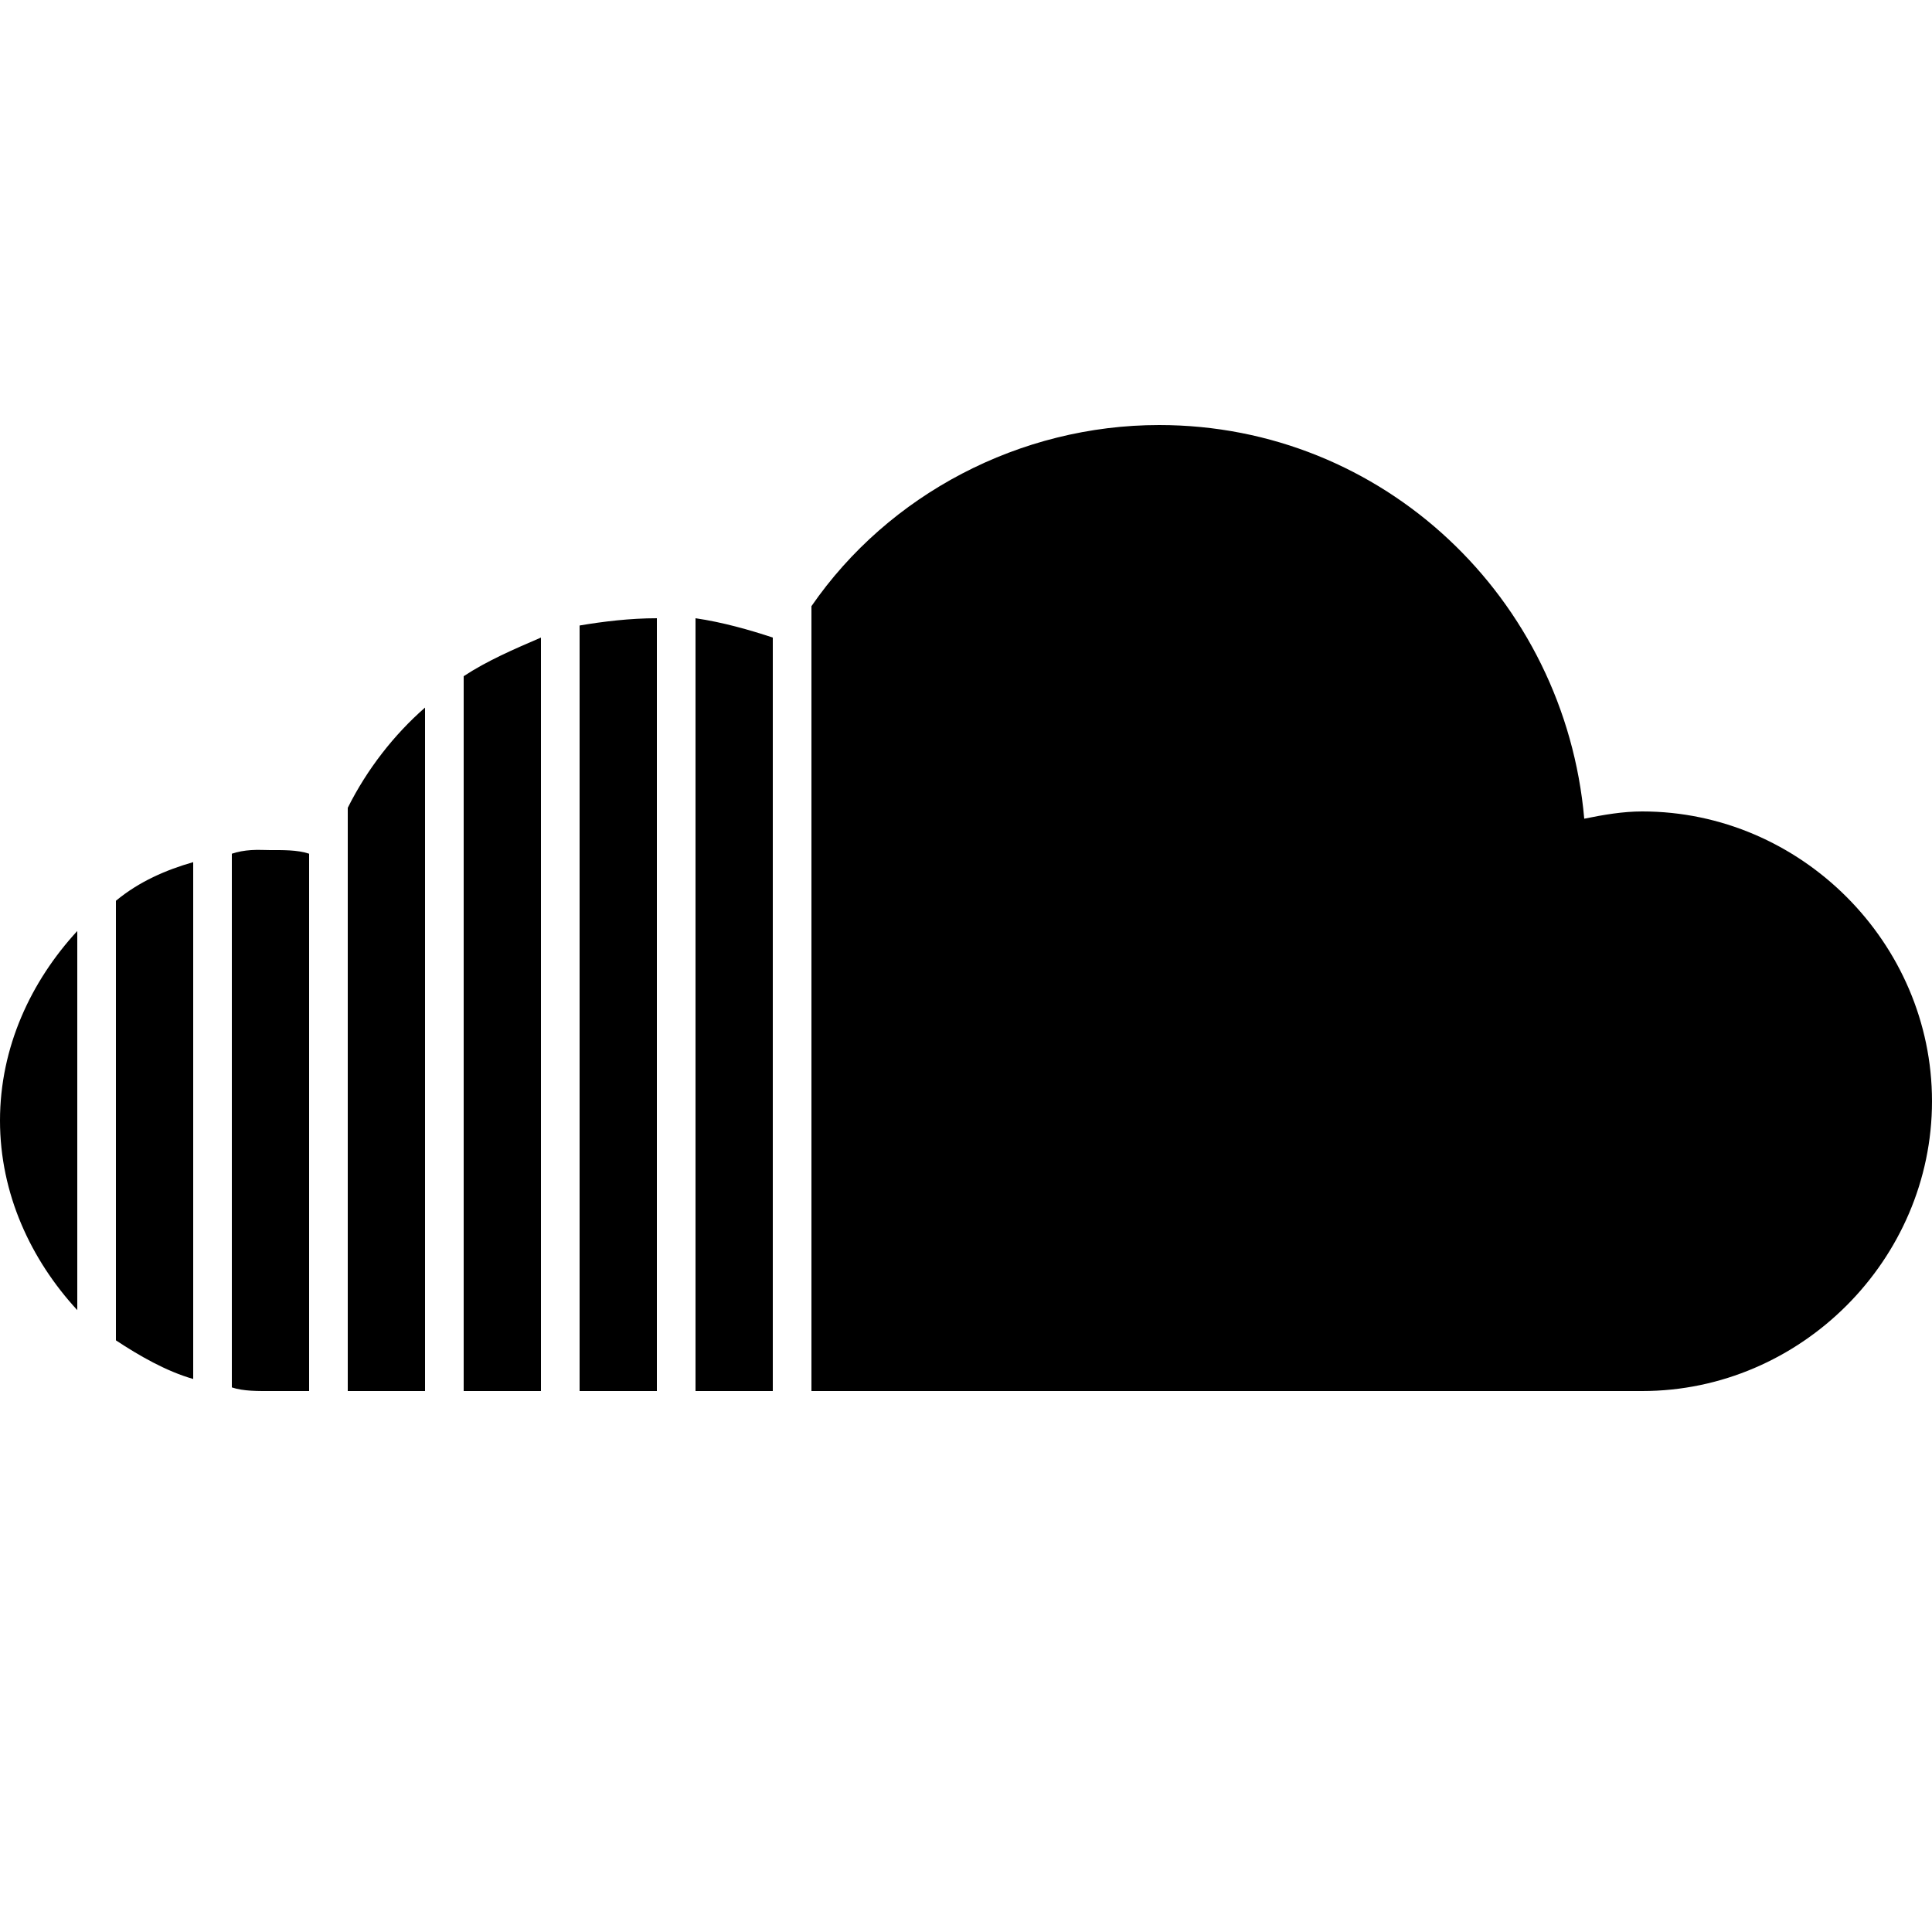
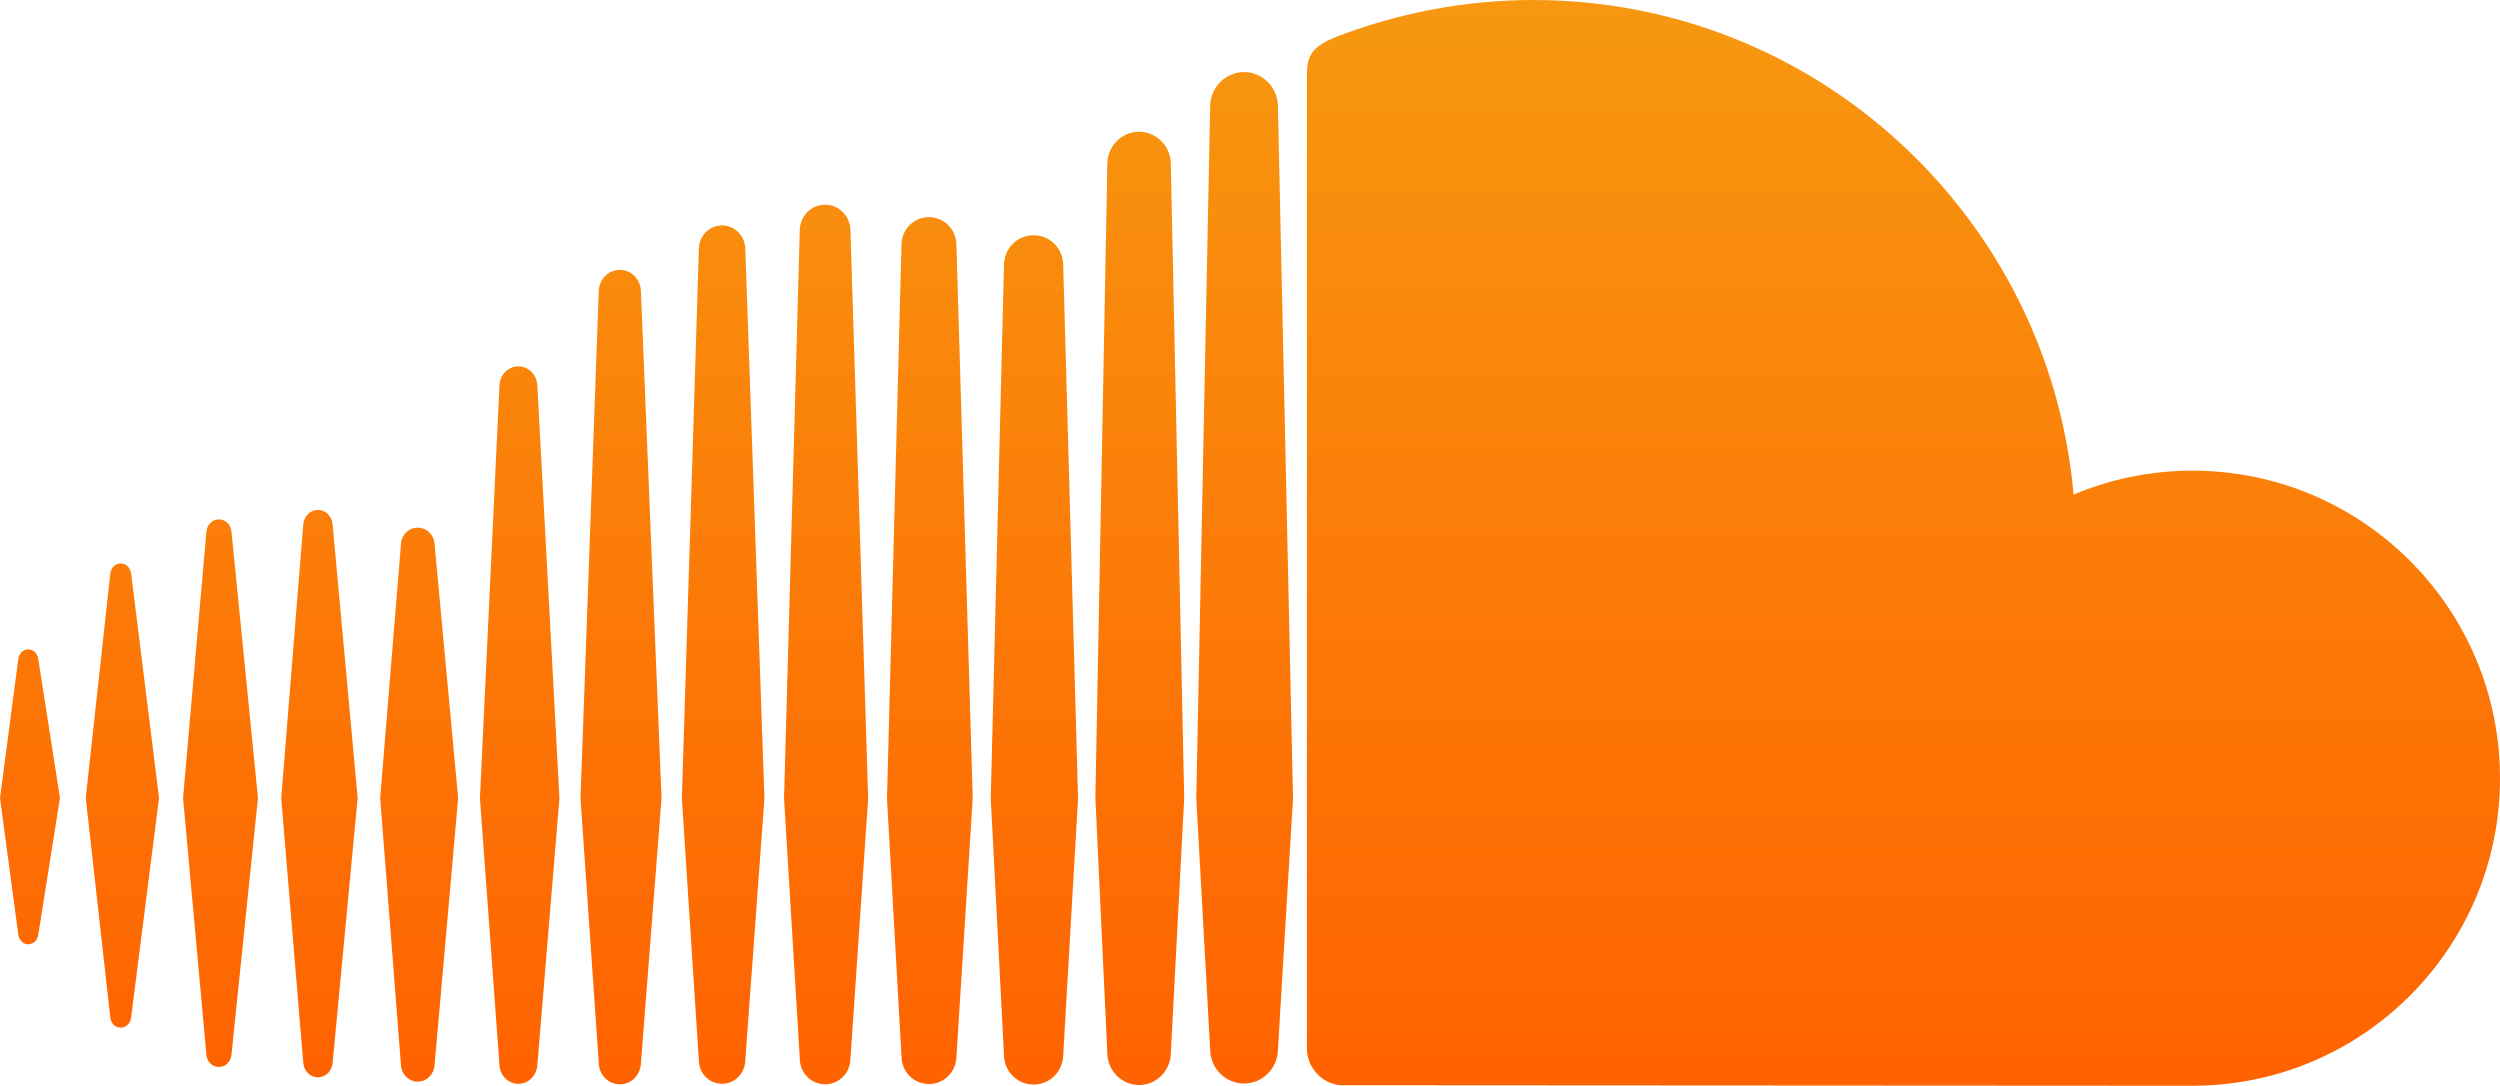
- <svg xmlns="http://www.w3.org/2000/svg" fill="#000000" viewBox="0 0 50 50" width="50px" height="50px">
-   <path d="M 30 11 C 26.398 11 23 12.789 21 15.688 L 21 36 L 42.5 36 C 46.602 36 50 32.602 50 28.5 C 50 24.398 46.602 21 42.5 21 C 42 21 41.5 21.086 41 21.188 C 40.5 15.488 35.801 11 30 11 Z M 17 16 C 16.301 16 15.602 16.086 15 16.188 L 15 36 L 17 36 Z M 18 16 L 18 36 L 20 36 L 20 16.5 C 19.398 16.301 18.699 16.102 18 16 Z M 14 16.5 C 13.301 16.801 12.602 17.102 12 17.5 L 12 36 L 14 36 Z M 11 18.312 C 10.199 19.012 9.5 19.906 9 20.906 L 9 36 L 11 36 Z M 6.5 22 C 6.324 22.012 6.148 22.043 6 22.094 L 6 35.906 C 6.301 36.008 6.699 36 7 36 L 8 36 L 8 22.094 C 7.699 21.992 7.301 22 7 22 C 6.852 22 6.676 21.988 6.5 22 Z M 5 22.312 C 4.301 22.512 3.602 22.812 3 23.312 L 3 34.688 C 3.602 35.086 4.301 35.488 5 35.688 Z M 2 24.094 C 0.801 25.395 0 27.102 0 29 C 0 30.898 0.801 32.605 2 33.906 Z" />
+ <svg xmlns="http://www.w3.org/2000/svg" viewBox="0 0 3333.34 1447.66" shape-rendering="geometricPrecision" text-rendering="geometricPrecision" image-rendering="optimizeQuality" fill-rule="evenodd" clip-rule="evenodd">
+   <defs>
+     <linearGradient id="a" gradientUnits="userSpaceOnUse" x1="1649.01" y1=".02" x2="1649.01" y2="1447.48">
+       <stop offset="0" stop-color="#f79810" />
+       <stop offset="1" stop-color="#FF6200" />
+     </linearGradient>
+   </defs>
+   <path d="M37.75 865.82c-6.95 0-12.48 5.38-13.37 13.05L.01 1064.02l24.37 181.96c.89 7.67 6.42 13.01 13.37 13.01 6.73 0 12.22-5.31 13.3-12.94v-.04.04l28.9-182.04-28.9-185.19c-1.04-7.61-6.61-12.99-13.3-12.99zm137.07-101.17c-1.15-7.95-6.84-13.44-13.87-13.44-7.06 0-12.91 5.67-13.87 13.44 0 .07-32.76 299.36-32.76 299.36l32.76 292.74c.93 7.85 6.77 13.51 13.87 13.51 6.99 0 12.69-5.52 13.83-13.44l37.29-292.8-37.24-299.36zm516.36-276.14c-13.44 0-24.55 11-25.2 24.98l-26.09 550.78 26.09 355.93c.68 13.92 11.76 24.88 25.2 24.88 13.37 0 24.44-11 25.24-24.96v.11l29.51-355.97-29.51-550.78c-.8-13.96-11.87-24.97-25.24-24.97zM423.93 679.94c-10.32 0-18.75 8.25-19.57 19.25l-29.4 364.94 29.4 353.07c.78 10.93 9.25 19.19 19.57 19.19 10.22 0 18.65-8.25 19.54-19.19l33.41-353.07-33.41-365.01c-.89-10.93-9.32-19.19-19.54-19.19zm538.84 765.11c16.66 0 30.21-13.44 30.9-30.65l25.59-349.95-25.57-733.26c-.68-17.21-14.22-30.65-30.91-30.65-16.81 0-30.4 13.48-30.93 30.69 0 .04-22.7 733.2-22.7 733.2l22.7 350.09c.54 17.06 14.12 30.54 30.91 30.54zm556 1.65c22.94 0 41.87-18.89 42.3-42.13v.26-.26l17.86-339.91-17.86-846.87c-.39-23.2-19.36-42.13-42.3-42.13-22.98 0-41.95 18.89-42.3 42.17l-15.95 846.55c0 .54 15.95 340.41 15.95 340.41.35 23.01 19.35 41.91 42.3 41.91zm-280.12-1.33c19.97 0 36.07-16.03 36.59-36.46v.26l21.72-344.64-21.74-738.59c-.54-20.43-16.64-36.42-36.59-36.42-20.11 0-36.2 15.99-36.64 36.42l-19.32 738.62 19.36 344.58c.42 20.21 16.52 36.24 36.63 36.24zm-681.62-3.22c11.87 0 21.48-9.5 22.37-22.02l31.47-356.01-31.47-338.65c-.87-12.5-10.48-21.93-22.37-21.93-12.04 0-21.65 9.5-22.41 22.08l-27.71 338.52 27.71 355.97c.8 12.55 10.37 22.04 22.41 22.04zm-265.13-19.51c8.67 0 15.7-6.84 16.71-16.31l35.35-342.27-35.31-355.18c-1.04-9.5-8.06-16.35-16.75-16.35-8.78 0-15.81 6.88-16.7 16.35 0 .04-31.12 355.18-31.12 355.18l31.12 342.21c.85 9.5 7.89 16.38 16.7 16.38zM1378.17 313.65c-21.69 0-39.07 17.24-39.51 39.32l-17.64 711.61 17.64 342.42c.43 21.8 17.78 39.04 39.51 39.04 21.65 0 38.93-17.21 39.43-39.29v.28l19.8-342.42-19.8-711.71c-.5-22-17.78-39.25-39.43-39.25zM826.46 1445.77c14.98 0 27.35-12.22 28.07-27.81l27.53-353.57-27.53-676.74c-.76-15.63-13.09-27.81-28.07-27.81-15.13 0-27.46 12.22-28.1 27.81 0 .04-24.37 676.74-24.37 676.74l24.42 353.71c.61 15.46 12.94 27.68 28.06 27.68zm307.44-33.37v-.18l23.66-347.73-23.66-757.97c-.57-18.82-15.42-33.59-33.74-33.59-18.43 0-33.26 14.73-33.76 33.59l-21 757.94 21.04 347.91c.5 18.64 15.34 33.37 33.74 33.37 18.36 0 33.13-14.73 33.74-33.48l-.01.13zm1789.47-784.83c-56.17 0-109.78 11.37-158.59 31.84C2732.15 289.89 2422.28.01 2044.3.01c-92.48 0-182.65 18.21-262.26 49.01-30.93 11.98-39.19 24.31-39.47 48.22v1301.29c.33 25.09 19.8 46 44.28 48.46 1.04.11 1129.18.68 1136.49.68 226.41 0 409.99-183.58 409.99-410.03 0-226.45-183.55-410.07-409.96-410.07zM1658.76 96.09c-24.63 0-44.85 20.22-45.2 45.07l-18.5 923.63L1613.6 1400c.33 24.48 20.54 44.67 45.17 44.67 24.55 0 44.78-20.19 45.13-45.02v.39l20.11-335.25-20.12-923.7c-.37-24.77-20.58-45-45.13-45z" fill="url(#a)" fill-rule="nonzero" />
</svg>
